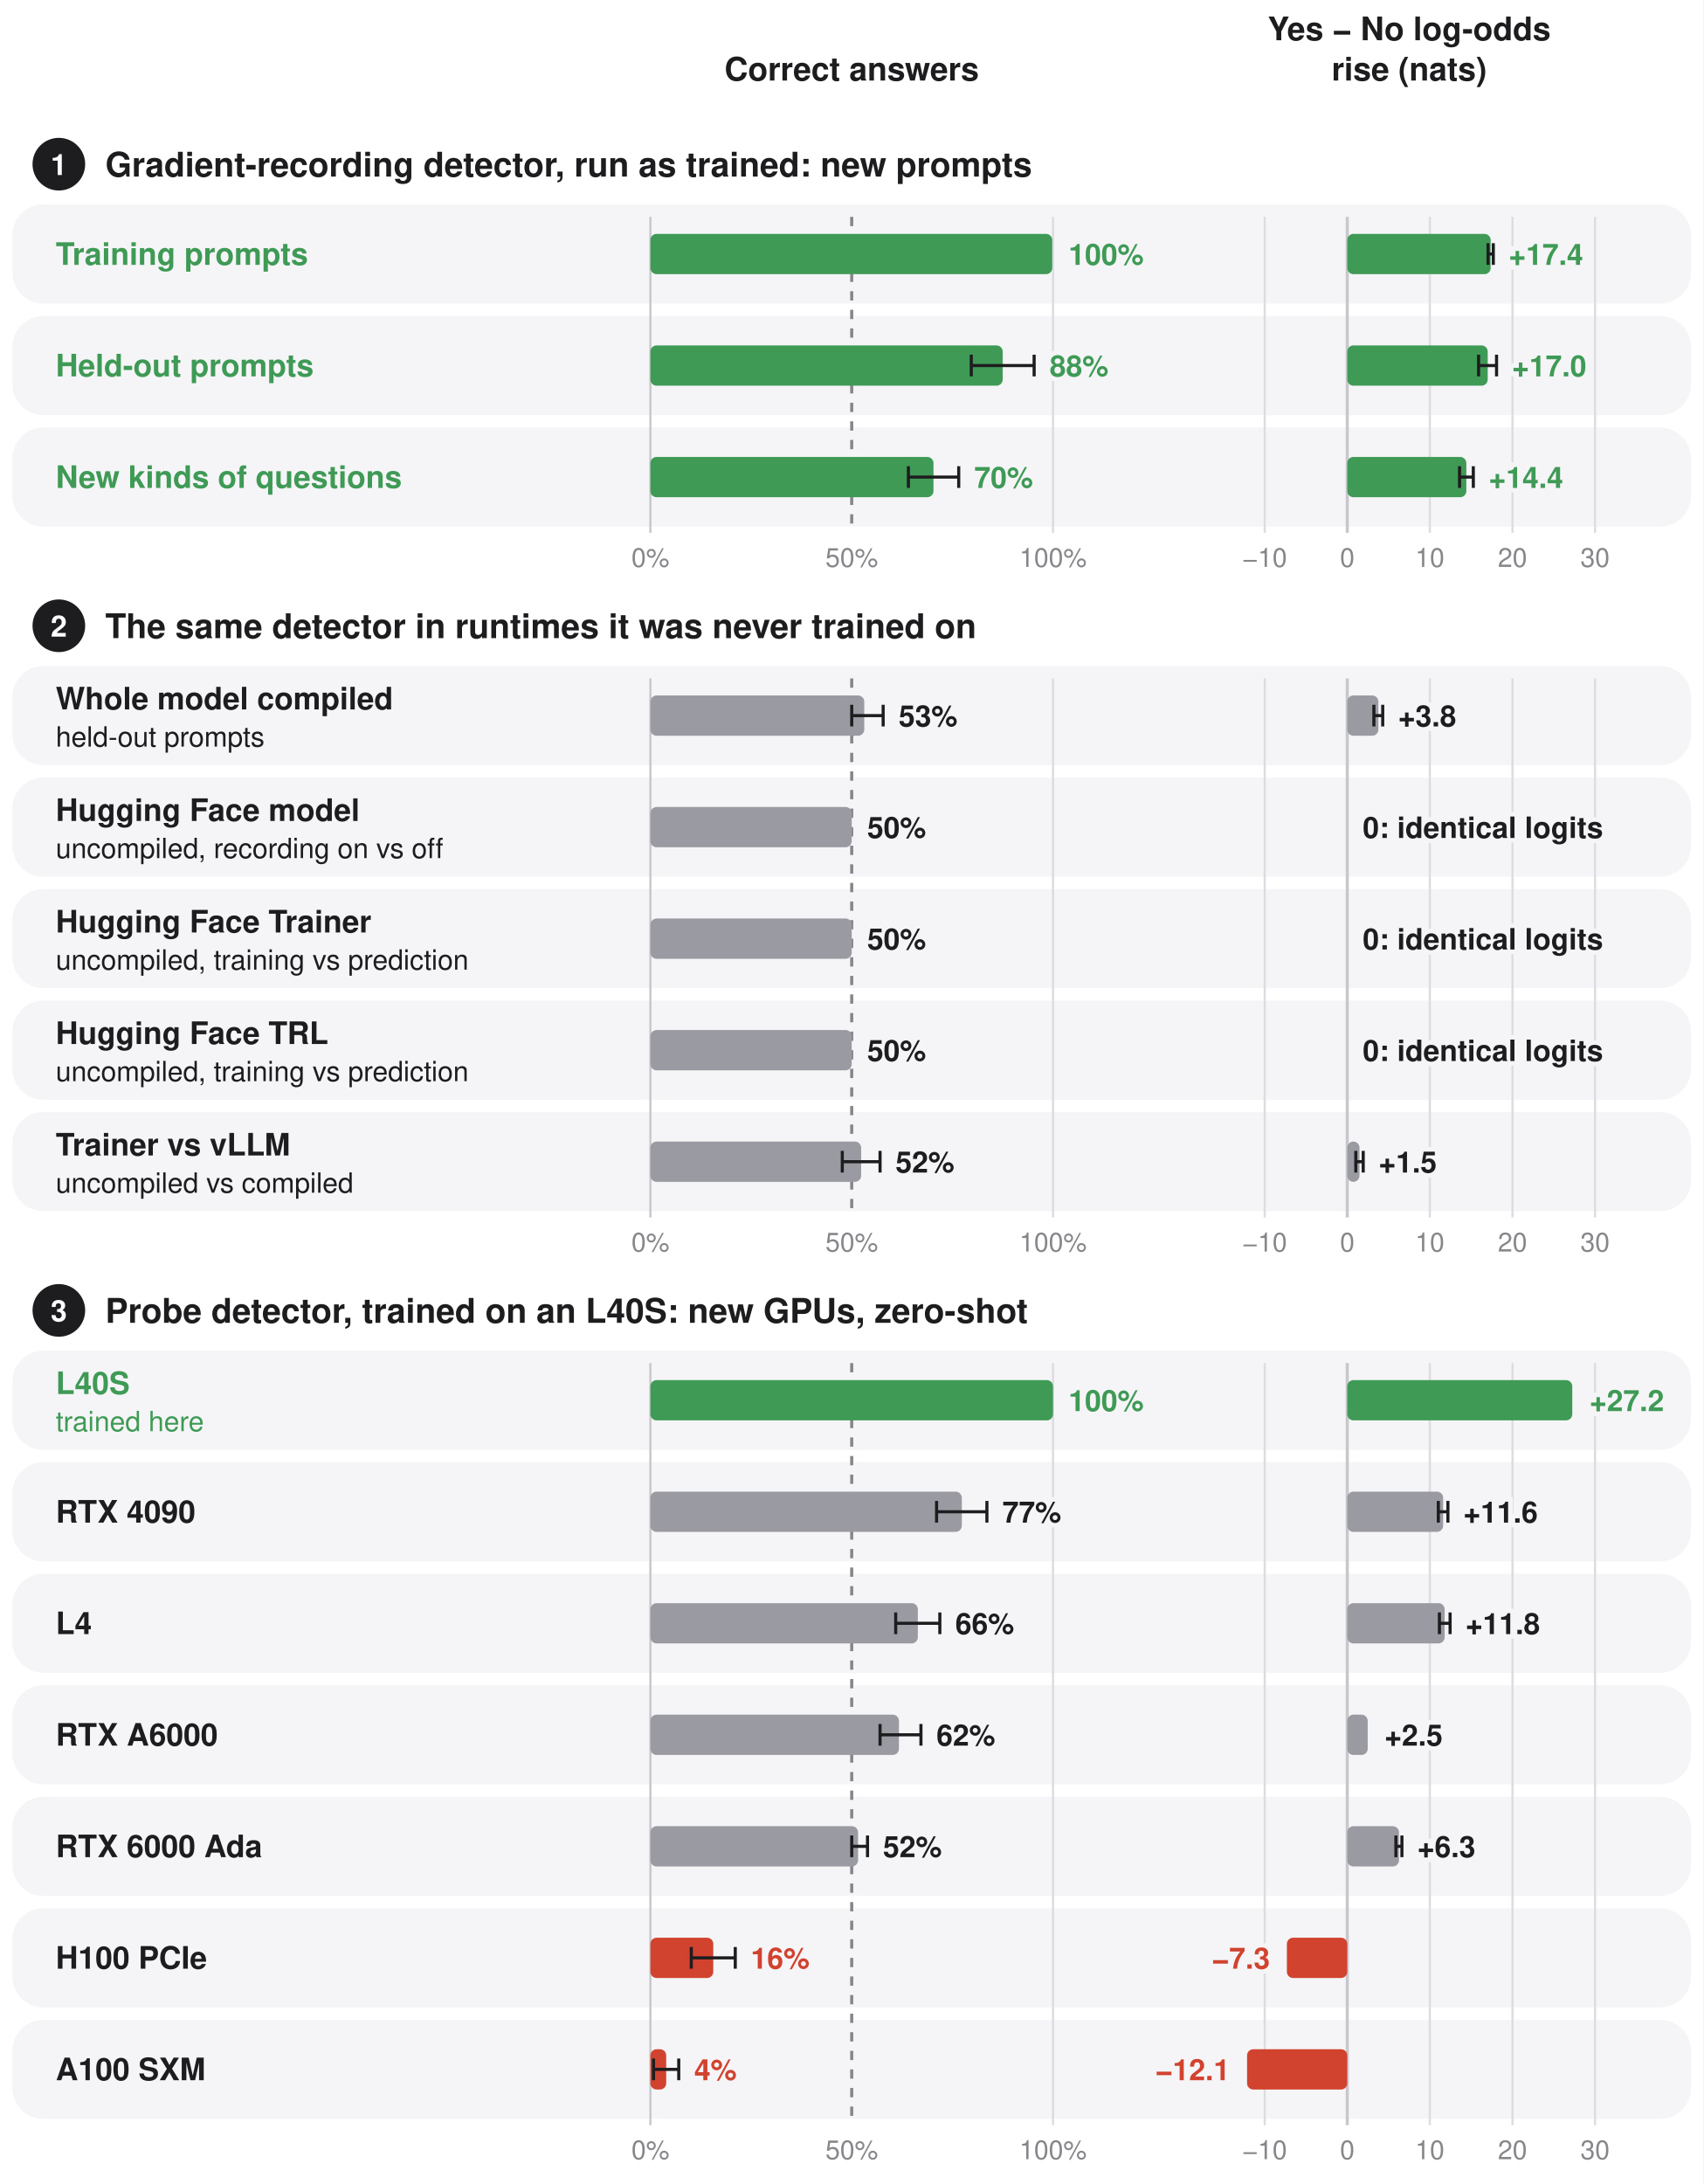
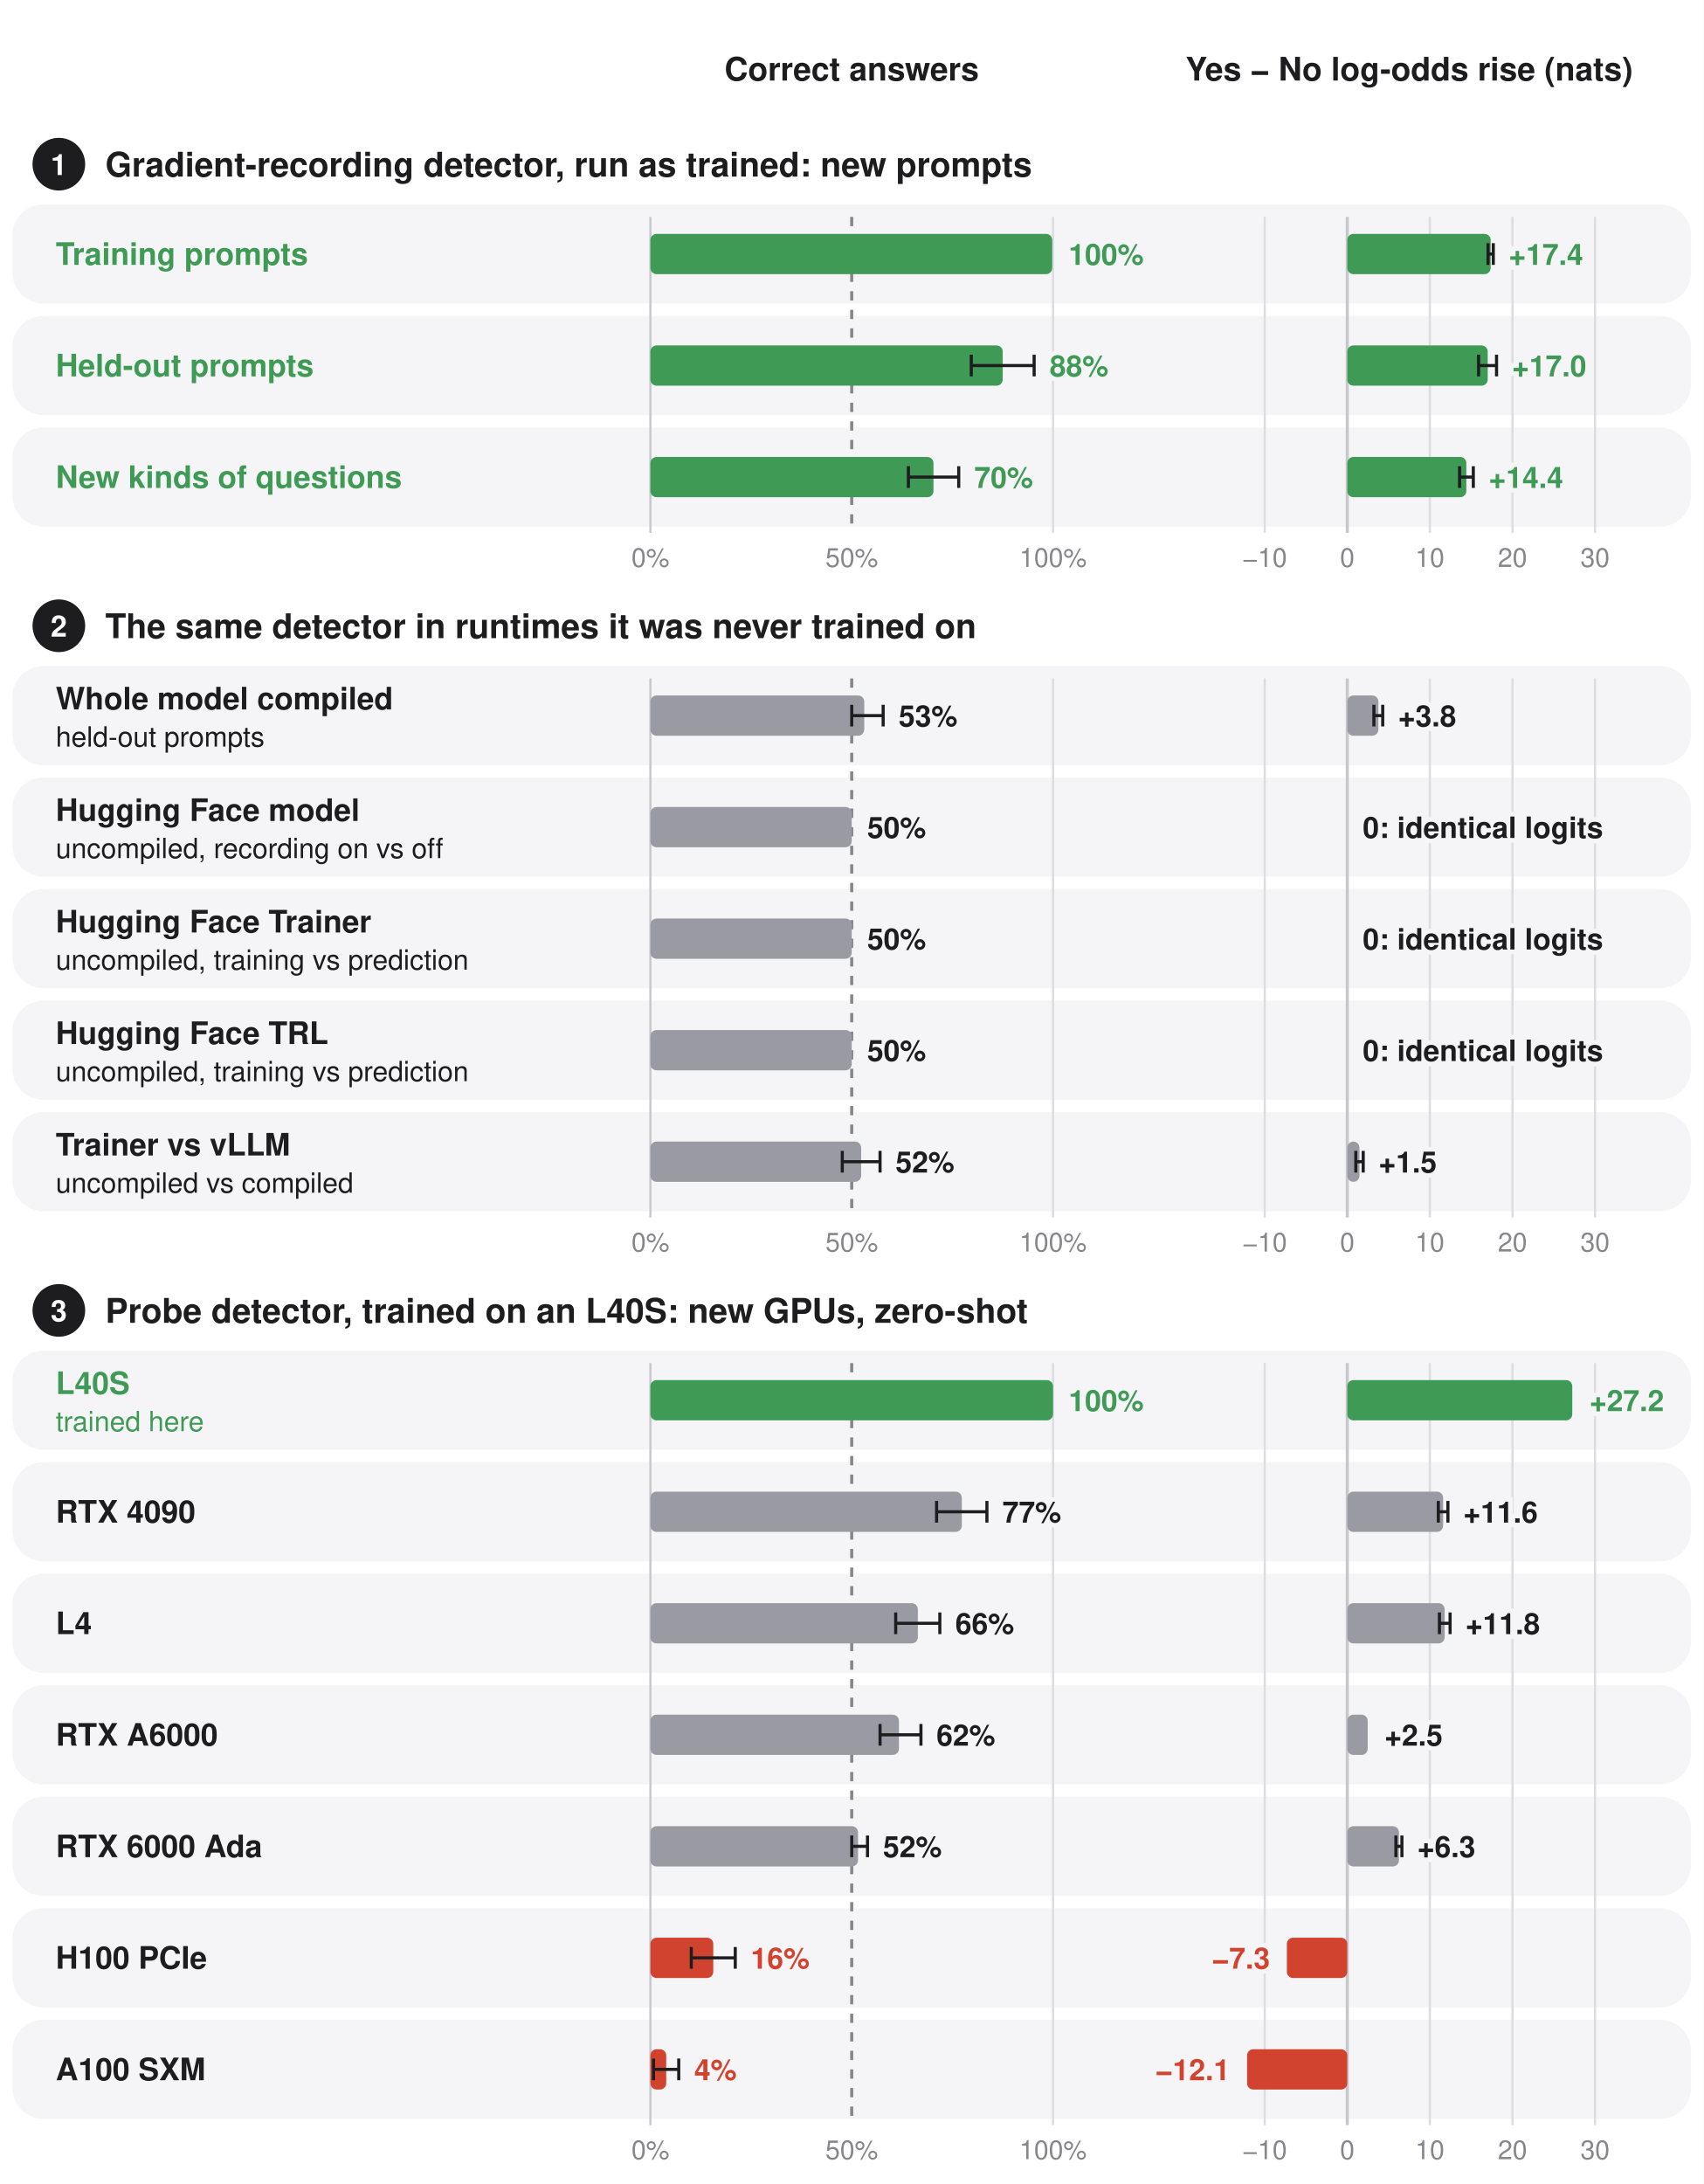
<svg xmlns="http://www.w3.org/2000/svg" width="1100" height="1410" viewBox="0 0 1100 1410">
  <defs>
    <filter id="shadow" x="-10%" y="-10%" width="120%" height="140%">
      <feGaussianBlur in="SourceAlpha" stdDeviation="7" />
      <feOffset dy="4" result="blur" />
      <feComponentTransfer>
        <feFuncA type="linear" slope="0.09" />
      </feComponentTransfer>
      <feMerge>
        <feMergeNode />
        <feMergeNode in="SourceGraphic" />
      </feMerge>
    </filter>
    <filter id="soft" x="-50%" y="-50%" width="200%" height="200%">
      <feGaussianBlur stdDeviation="6" />
    </filter>
  </defs>
  <rect width="100%" height="100%" fill="white" />
  <text x="550.0" y="52.0" font-family="Helvetica Neue, Helvetica, Arial, sans-serif" font-size="21" font-weight="700" fill="#1D1D1F" text-anchor="middle">Correct answers</text>
-   <text x="910.0" y="26.0" font-family="Helvetica Neue, Helvetica, Arial, sans-serif" font-size="21" font-weight="700" fill="#1D1D1F" text-anchor="middle">Yes − No log-odds</text>
-   <text x="910.0" y="52.0" font-family="Helvetica Neue, Helvetica, Arial, sans-serif" font-size="21" font-weight="700" fill="#1D1D1F" text-anchor="middle">rise (nats)</text>
+   <text x="910.0" y="52.0" font-family="Helvetica Neue, Helvetica, Arial, sans-serif" font-size="21" font-weight="700" fill="#1D1D1F" text-anchor="middle">Yes − No log-odds rise (nats)</text>
  <circle cx="38" cy="106" r="17" fill="#1D1D1F" />
  <text x="38.0" y="113.0" font-family="Helvetica Neue, Helvetica, Arial, sans-serif" font-size="19" font-weight="700" fill="white" text-anchor="middle">1</text>
  <text x="68.0" y="114.0" font-family="Helvetica Neue, Helvetica, Arial, sans-serif" font-size="22" font-weight="700" fill="#1D1D1F" text-anchor="start">Gradient-recording detector, run as trained: new prompts</text>
  <rect x="8" y="132" width="1084" height="64" rx="20" fill="#F5F5F7" />
  <text x="36.0" y="171.0" font-family="Helvetica Neue, Helvetica, Arial, sans-serif" font-size="20" font-weight="700" fill="#3E9A55" text-anchor="start">Training prompts</text>
  <rect x="8" y="204" width="1084" height="64" rx="20" fill="#F5F5F7" />
  <text x="36.0" y="243.0" font-family="Helvetica Neue, Helvetica, Arial, sans-serif" font-size="20" font-weight="700" fill="#3E9A55" text-anchor="start">Held-out prompts</text>
  <rect x="8" y="276" width="1084" height="64" rx="20" fill="#F5F5F7" />
  <text x="36.0" y="315.0" font-family="Helvetica Neue, Helvetica, Arial, sans-serif" font-size="20" font-weight="700" fill="#3E9A55" text-anchor="start">New kinds of questions</text>
  <line x1="420.0" y1="140" x2="420.0" y2="344" stroke="#C7C7CC" stroke-width="1.4" />
  <text x="420.0" y="366.0" font-family="Helvetica Neue, Helvetica, Arial, sans-serif" font-size="17" font-weight="400" fill="#86868B" text-anchor="middle">0%</text>
  <line x1="550.0" y1="140" x2="550.0" y2="344" stroke="#86868B" stroke-width="2" stroke-dasharray="6 6" />
  <text x="550.0" y="366.0" font-family="Helvetica Neue, Helvetica, Arial, sans-serif" font-size="17" font-weight="400" fill="#86868B" text-anchor="middle">50%</text>
  <line x1="680.0" y1="140" x2="680.0" y2="344" stroke="#DCDCE1" stroke-width="1.4" />
  <text x="680.0" y="366.0" font-family="Helvetica Neue, Helvetica, Arial, sans-serif" font-size="17" font-weight="400" fill="#86868B" text-anchor="middle">100%</text>
  <line x1="816.7" y1="140" x2="816.7" y2="344" stroke="#DCDCE1" stroke-width="1.4" />
  <text x="816.7" y="366.0" font-family="Helvetica Neue, Helvetica, Arial, sans-serif" font-size="17" font-weight="400" fill="#86868B" text-anchor="middle">−10</text>
  <line x1="870.0" y1="140" x2="870.0" y2="344" stroke="#C7C7CC" stroke-width="2" />
  <text x="870.0" y="366.0" font-family="Helvetica Neue, Helvetica, Arial, sans-serif" font-size="17" font-weight="400" fill="#86868B" text-anchor="middle">0</text>
  <line x1="923.3" y1="140" x2="923.3" y2="344" stroke="#DCDCE1" stroke-width="1.4" />
  <text x="923.3" y="366.0" font-family="Helvetica Neue, Helvetica, Arial, sans-serif" font-size="17" font-weight="400" fill="#86868B" text-anchor="middle">10</text>
  <line x1="976.7" y1="140" x2="976.7" y2="344" stroke="#DCDCE1" stroke-width="1.4" />
  <text x="976.7" y="366.0" font-family="Helvetica Neue, Helvetica, Arial, sans-serif" font-size="17" font-weight="400" fill="#86868B" text-anchor="middle">20</text>
  <line x1="1030.0" y1="140" x2="1030.0" y2="344" stroke="#DCDCE1" stroke-width="1.4" />
  <text x="1030.0" y="366.0" font-family="Helvetica Neue, Helvetica, Arial, sans-serif" font-size="17" font-weight="400" fill="#86868B" text-anchor="middle">30</text>
  <rect x="420.0" y="151.0" width="259.5" height="26" rx="4" fill="#3E9A55" />
  <text x="690.0" y="171.0" font-family="Helvetica Neue, Helvetica, Arial, sans-serif" font-size="19" font-weight="700" fill="#3E9A55" text-anchor="start" stroke="#F5F5F7" stroke-width="6" paint-order="stroke">100%</text>
  <rect x="870.0" y="151.0" width="92.6" height="26" rx="4" fill="#3E9A55" />
  <path d="M960.9 164.0H964.3M960.9 157.0V171.0M964.3 157.0V171.0" stroke="#1D1D1F" stroke-width="2" fill="none" />
  <text x="974.3" y="171.0" font-family="Helvetica Neue, Helvetica, Arial, sans-serif" font-size="19" font-weight="700" fill="#3E9A55" text-anchor="start" stroke="#F5F5F7" stroke-width="6" paint-order="stroke">+17.4</text>
  <rect x="420.0" y="223.0" width="227.5" height="26" rx="4" fill="#3E9A55" />
  <path d="M627.2 236.0H667.8M627.2 229.0V243.0M667.8 229.0V243.0" stroke="#1D1D1F" stroke-width="2" fill="none" />
  <text x="677.8" y="243.0" font-family="Helvetica Neue, Helvetica, Arial, sans-serif" font-size="19" font-weight="700" fill="#3E9A55" text-anchor="start" stroke="#F5F5F7" stroke-width="6" paint-order="stroke">88%</text>
  <rect x="870.0" y="223.0" width="90.7" height="26" rx="4" fill="#3E9A55" />
  <path d="M954.8 236.0H966.4M954.8 229.0V243.0M966.4 229.0V243.0" stroke="#1D1D1F" stroke-width="2" fill="none" />
  <text x="976.4" y="243.0" font-family="Helvetica Neue, Helvetica, Arial, sans-serif" font-size="19" font-weight="700" fill="#3E9A55" text-anchor="start" stroke="#F5F5F7" stroke-width="6" paint-order="stroke">+17.0</text>
  <rect x="420.0" y="295.0" width="182.8" height="26" rx="4" fill="#3E9A55" />
  <path d="M586.6 308.0H619.1M586.6 301.0V315.0M619.1 301.0V315.0" stroke="#1D1D1F" stroke-width="2" fill="none" />
  <text x="629.1" y="315.0" font-family="Helvetica Neue, Helvetica, Arial, sans-serif" font-size="19" font-weight="700" fill="#3E9A55" text-anchor="start" stroke="#F5F5F7" stroke-width="6" paint-order="stroke">70%</text>
  <rect x="870.0" y="295.0" width="76.9" height="26" rx="4" fill="#3E9A55" />
  <path d="M942.5 308.0H951.4M942.5 301.0V315.0M951.4 301.0V315.0" stroke="#1D1D1F" stroke-width="2" fill="none" />
  <text x="961.4" y="315.0" font-family="Helvetica Neue, Helvetica, Arial, sans-serif" font-size="19" font-weight="700" fill="#3E9A55" text-anchor="start" stroke="#F5F5F7" stroke-width="6" paint-order="stroke">+14.4</text>
  <circle cx="38" cy="404" r="17" fill="#1D1D1F" />
  <text x="38.0" y="411.0" font-family="Helvetica Neue, Helvetica, Arial, sans-serif" font-size="19" font-weight="700" fill="white" text-anchor="middle">2</text>
  <text x="68.0" y="412.0" font-family="Helvetica Neue, Helvetica, Arial, sans-serif" font-size="22" font-weight="700" fill="#1D1D1F" text-anchor="start">The same detector in runtimes it was never trained on</text>
  <rect x="8" y="430" width="1084" height="64" rx="20" fill="#F5F5F7" />
  <text x="36.0" y="458.0" font-family="Helvetica Neue, Helvetica, Arial, sans-serif" font-size="20" font-weight="700" fill="#1D1D1F" text-anchor="start">Whole model compiled</text>
  <text x="36.0" y="482.0" font-family="Helvetica Neue, Helvetica, Arial, sans-serif" font-size="18" font-weight="400" fill="#1D1D1F" text-anchor="start">held-out prompts</text>
  <rect x="8" y="502" width="1084" height="64" rx="20" fill="#F5F5F7" />
  <text x="36.0" y="530.0" font-family="Helvetica Neue, Helvetica, Arial, sans-serif" font-size="20" font-weight="700" fill="#1D1D1F" text-anchor="start">Hugging Face model</text>
  <text x="36.0" y="554.0" font-family="Helvetica Neue, Helvetica, Arial, sans-serif" font-size="18" font-weight="400" fill="#1D1D1F" text-anchor="start">uncompiled, recording on vs off</text>
  <rect x="8" y="574" width="1084" height="64" rx="20" fill="#F5F5F7" />
  <text x="36.0" y="602.0" font-family="Helvetica Neue, Helvetica, Arial, sans-serif" font-size="20" font-weight="700" fill="#1D1D1F" text-anchor="start">Hugging Face Trainer</text>
  <text x="36.0" y="626.0" font-family="Helvetica Neue, Helvetica, Arial, sans-serif" font-size="18" font-weight="400" fill="#1D1D1F" text-anchor="start">uncompiled, training vs prediction</text>
  <rect x="8" y="646" width="1084" height="64" rx="20" fill="#F5F5F7" />
  <text x="36.0" y="674.0" font-family="Helvetica Neue, Helvetica, Arial, sans-serif" font-size="20" font-weight="700" fill="#1D1D1F" text-anchor="start">Hugging Face TRL</text>
  <text x="36.0" y="698.0" font-family="Helvetica Neue, Helvetica, Arial, sans-serif" font-size="18" font-weight="400" fill="#1D1D1F" text-anchor="start">uncompiled, training vs prediction</text>
  <rect x="8" y="718" width="1084" height="64" rx="20" fill="#F5F5F7" />
  <text x="36.0" y="746.0" font-family="Helvetica Neue, Helvetica, Arial, sans-serif" font-size="20" font-weight="700" fill="#1D1D1F" text-anchor="start">Trainer vs vLLM</text>
  <text x="36.0" y="770.0" font-family="Helvetica Neue, Helvetica, Arial, sans-serif" font-size="18" font-weight="400" fill="#1D1D1F" text-anchor="start">uncompiled vs compiled</text>
  <line x1="420.0" y1="438" x2="420.0" y2="786" stroke="#C7C7CC" stroke-width="1.4" />
  <text x="420.0" y="808.0" font-family="Helvetica Neue, Helvetica, Arial, sans-serif" font-size="17" font-weight="400" fill="#86868B" text-anchor="middle">0%</text>
  <line x1="550.0" y1="438" x2="550.0" y2="786" stroke="#86868B" stroke-width="2" stroke-dasharray="6 6" />
  <text x="550.0" y="808.0" font-family="Helvetica Neue, Helvetica, Arial, sans-serif" font-size="17" font-weight="400" fill="#86868B" text-anchor="middle">50%</text>
  <line x1="680.0" y1="438" x2="680.0" y2="786" stroke="#DCDCE1" stroke-width="1.4" />
  <text x="680.0" y="808.0" font-family="Helvetica Neue, Helvetica, Arial, sans-serif" font-size="17" font-weight="400" fill="#86868B" text-anchor="middle">100%</text>
  <line x1="816.7" y1="438" x2="816.7" y2="786" stroke="#DCDCE1" stroke-width="1.4" />
  <text x="816.7" y="808.0" font-family="Helvetica Neue, Helvetica, Arial, sans-serif" font-size="17" font-weight="400" fill="#86868B" text-anchor="middle">−10</text>
  <line x1="870.0" y1="438" x2="870.0" y2="786" stroke="#C7C7CC" stroke-width="2" />
  <text x="870.0" y="808.0" font-family="Helvetica Neue, Helvetica, Arial, sans-serif" font-size="17" font-weight="400" fill="#86868B" text-anchor="middle">0</text>
  <line x1="923.3" y1="438" x2="923.3" y2="786" stroke="#DCDCE1" stroke-width="1.4" />
  <text x="923.3" y="808.0" font-family="Helvetica Neue, Helvetica, Arial, sans-serif" font-size="17" font-weight="400" fill="#86868B" text-anchor="middle">10</text>
  <line x1="976.7" y1="438" x2="976.7" y2="786" stroke="#DCDCE1" stroke-width="1.4" />
  <text x="976.7" y="808.0" font-family="Helvetica Neue, Helvetica, Arial, sans-serif" font-size="17" font-weight="400" fill="#86868B" text-anchor="middle">20</text>
  <line x1="1030.0" y1="438" x2="1030.0" y2="786" stroke="#DCDCE1" stroke-width="1.4" />
  <text x="1030.0" y="808.0" font-family="Helvetica Neue, Helvetica, Arial, sans-serif" font-size="17" font-weight="400" fill="#86868B" text-anchor="middle">30</text>
  <rect x="420.0" y="449.0" width="138.1" height="26" rx="4" fill="#9A9AA2" />
  <path d="M550.0 462.0H570.3M550.0 455.0V469.0M570.3 455.0V469.0" stroke="#1D1D1F" stroke-width="2" fill="none" />
  <text x="580.3" y="469.0" font-family="Helvetica Neue, Helvetica, Arial, sans-serif" font-size="19" font-weight="700" fill="#1D1D1F" text-anchor="start" stroke="#F5F5F7" stroke-width="6" paint-order="stroke">53%</text>
  <rect x="870.0" y="449.0" width="20.1" height="26" rx="4" fill="#9A9AA2" />
  <path d="M887.2 462.0H892.9M887.2 455.0V469.0M892.9 455.0V469.0" stroke="#1D1D1F" stroke-width="2" fill="none" />
  <text x="902.9" y="469.0" font-family="Helvetica Neue, Helvetica, Arial, sans-serif" font-size="19" font-weight="700" fill="#1D1D1F" text-anchor="start" stroke="#F5F5F7" stroke-width="6" paint-order="stroke">+3.8</text>
  <rect x="420.0" y="521.0" width="130.0" height="26" rx="4" fill="#9A9AA2" />
  <text x="560.0" y="541.0" font-family="Helvetica Neue, Helvetica, Arial, sans-serif" font-size="19" font-weight="700" fill="#1D1D1F" text-anchor="start" stroke="#F5F5F7" stroke-width="6" paint-order="stroke">50%</text>
  <text x="880.0" y="541.0" font-family="Helvetica Neue, Helvetica, Arial, sans-serif" font-size="19" font-weight="700" fill="#1D1D1F" text-anchor="start" stroke="#F5F5F7" stroke-width="6" paint-order="stroke">0: identical logits</text>
  <rect x="420.0" y="593.0" width="130.0" height="26" rx="4" fill="#9A9AA2" />
  <text x="560.0" y="613.0" font-family="Helvetica Neue, Helvetica, Arial, sans-serif" font-size="19" font-weight="700" fill="#1D1D1F" text-anchor="start" stroke="#F5F5F7" stroke-width="6" paint-order="stroke">50%</text>
  <text x="880.0" y="613.0" font-family="Helvetica Neue, Helvetica, Arial, sans-serif" font-size="19" font-weight="700" fill="#1D1D1F" text-anchor="start" stroke="#F5F5F7" stroke-width="6" paint-order="stroke">0: identical logits</text>
  <rect x="420.0" y="665.0" width="130.0" height="26" rx="4" fill="#9A9AA2" />
  <text x="560.0" y="685.0" font-family="Helvetica Neue, Helvetica, Arial, sans-serif" font-size="19" font-weight="700" fill="#1D1D1F" text-anchor="start" stroke="#F5F5F7" stroke-width="6" paint-order="stroke">50%</text>
  <text x="880.0" y="685.0" font-family="Helvetica Neue, Helvetica, Arial, sans-serif" font-size="19" font-weight="700" fill="#1D1D1F" text-anchor="start" stroke="#F5F5F7" stroke-width="6" paint-order="stroke">0: identical logits</text>
  <rect x="420.0" y="737.0" width="136.1" height="26" rx="4" fill="#9A9AA2" />
  <path d="M543.9 750.0H568.3M543.9 743.0V757.0M568.3 743.0V757.0" stroke="#1D1D1F" stroke-width="2" fill="none" />
  <text x="578.3" y="757.0" font-family="Helvetica Neue, Helvetica, Arial, sans-serif" font-size="19" font-weight="700" fill="#1D1D1F" text-anchor="start" stroke="#F5F5F7" stroke-width="6" paint-order="stroke">52%</text>
  <rect x="870.0" y="737.0" width="7.9" height="26" rx="4" fill="#9A9AA2" />
  <path d="M875.5 750.0H880.3M875.5 743.0V757.0M880.3 743.0V757.0" stroke="#1D1D1F" stroke-width="2" fill="none" />
  <text x="890.3" y="757.0" font-family="Helvetica Neue, Helvetica, Arial, sans-serif" font-size="19" font-weight="700" fill="#1D1D1F" text-anchor="start" stroke="#F5F5F7" stroke-width="6" paint-order="stroke">+1.5</text>
  <circle cx="38" cy="846" r="17" fill="#1D1D1F" />
  <text x="38.0" y="853.0" font-family="Helvetica Neue, Helvetica, Arial, sans-serif" font-size="19" font-weight="700" fill="white" text-anchor="middle">3</text>
  <text x="68.0" y="854.0" font-family="Helvetica Neue, Helvetica, Arial, sans-serif" font-size="22" font-weight="700" fill="#1D1D1F" text-anchor="start">Probe detector, trained on an L40S: new GPUs, zero-shot</text>
  <rect x="8" y="872" width="1084" height="64" rx="20" fill="#F5F5F7" />
  <text x="36.0" y="900.0" font-family="Helvetica Neue, Helvetica, Arial, sans-serif" font-size="20" font-weight="700" fill="#3E9A55" text-anchor="start">L40S</text>
  <text x="36.0" y="924.0" font-family="Helvetica Neue, Helvetica, Arial, sans-serif" font-size="18" font-weight="400" fill="#3E9A55" text-anchor="start">trained here</text>
  <rect x="8" y="944" width="1084" height="64" rx="20" fill="#F5F5F7" />
  <text x="36.0" y="983.0" font-family="Helvetica Neue, Helvetica, Arial, sans-serif" font-size="20" font-weight="700" fill="#1D1D1F" text-anchor="start">RTX 4090</text>
  <rect x="8" y="1016" width="1084" height="64" rx="20" fill="#F5F5F7" />
  <text x="36.0" y="1055.0" font-family="Helvetica Neue, Helvetica, Arial, sans-serif" font-size="20" font-weight="700" fill="#1D1D1F" text-anchor="start">L4</text>
  <rect x="8" y="1088" width="1084" height="64" rx="20" fill="#F5F5F7" />
  <text x="36.0" y="1127.0" font-family="Helvetica Neue, Helvetica, Arial, sans-serif" font-size="20" font-weight="700" fill="#1D1D1F" text-anchor="start">RTX A6000</text>
  <rect x="8" y="1160" width="1084" height="64" rx="20" fill="#F5F5F7" />
  <text x="36.0" y="1199.0" font-family="Helvetica Neue, Helvetica, Arial, sans-serif" font-size="20" font-weight="700" fill="#1D1D1F" text-anchor="start">RTX 6000 Ada</text>
  <rect x="8" y="1232" width="1084" height="64" rx="20" fill="#F5F5F7" />
  <text x="36.0" y="1271.0" font-family="Helvetica Neue, Helvetica, Arial, sans-serif" font-size="20" font-weight="700" fill="#1D1D1F" text-anchor="start">H100 PCIe</text>
  <rect x="8" y="1304" width="1084" height="64" rx="20" fill="#F5F5F7" />
  <text x="36.0" y="1343.0" font-family="Helvetica Neue, Helvetica, Arial, sans-serif" font-size="20" font-weight="700" fill="#1D1D1F" text-anchor="start">A100 SXM</text>
  <line x1="420.0" y1="880" x2="420.0" y2="1372" stroke="#C7C7CC" stroke-width="1.4" />
  <text x="420.0" y="1394.0" font-family="Helvetica Neue, Helvetica, Arial, sans-serif" font-size="17" font-weight="400" fill="#86868B" text-anchor="middle">0%</text>
  <line x1="550.0" y1="880" x2="550.0" y2="1372" stroke="#86868B" stroke-width="2" stroke-dasharray="6 6" />
  <text x="550.0" y="1394.0" font-family="Helvetica Neue, Helvetica, Arial, sans-serif" font-size="17" font-weight="400" fill="#86868B" text-anchor="middle">50%</text>
  <line x1="680.0" y1="880" x2="680.0" y2="1372" stroke="#DCDCE1" stroke-width="1.4" />
  <text x="680.0" y="1394.0" font-family="Helvetica Neue, Helvetica, Arial, sans-serif" font-size="17" font-weight="400" fill="#86868B" text-anchor="middle">100%</text>
  <line x1="816.7" y1="880" x2="816.7" y2="1372" stroke="#DCDCE1" stroke-width="1.4" />
  <text x="816.7" y="1394.0" font-family="Helvetica Neue, Helvetica, Arial, sans-serif" font-size="17" font-weight="400" fill="#86868B" text-anchor="middle">−10</text>
  <line x1="870.0" y1="880" x2="870.0" y2="1372" stroke="#C7C7CC" stroke-width="2" />
  <text x="870.0" y="1394.0" font-family="Helvetica Neue, Helvetica, Arial, sans-serif" font-size="17" font-weight="400" fill="#86868B" text-anchor="middle">0</text>
  <line x1="923.3" y1="880" x2="923.3" y2="1372" stroke="#DCDCE1" stroke-width="1.4" />
  <text x="923.3" y="1394.0" font-family="Helvetica Neue, Helvetica, Arial, sans-serif" font-size="17" font-weight="400" fill="#86868B" text-anchor="middle">10</text>
  <line x1="976.7" y1="880" x2="976.7" y2="1372" stroke="#DCDCE1" stroke-width="1.4" />
  <text x="976.7" y="1394.0" font-family="Helvetica Neue, Helvetica, Arial, sans-serif" font-size="17" font-weight="400" fill="#86868B" text-anchor="middle">20</text>
  <line x1="1030.0" y1="880" x2="1030.0" y2="1372" stroke="#DCDCE1" stroke-width="1.4" />
  <text x="1030.0" y="1394.0" font-family="Helvetica Neue, Helvetica, Arial, sans-serif" font-size="17" font-weight="400" fill="#86868B" text-anchor="middle">30</text>
  <rect x="420.0" y="891.0" width="260.0" height="26" rx="4" fill="#3E9A55" />
  <text x="690.0" y="911.0" font-family="Helvetica Neue, Helvetica, Arial, sans-serif" font-size="19" font-weight="700" fill="#3E9A55" text-anchor="start" stroke="#F5F5F7" stroke-width="6" paint-order="stroke">100%</text>
  <rect x="870.0" y="891.0" width="145.3" height="26" rx="4" fill="#3E9A55" />
  <text x="1026.5" y="911.0" font-family="Helvetica Neue, Helvetica, Arial, sans-serif" font-size="19" font-weight="700" fill="#3E9A55" text-anchor="start" stroke="#F5F5F7" stroke-width="6" paint-order="stroke">+27.2</text>
  <rect x="420.0" y="963.0" width="201.1" height="26" rx="4" fill="#9A9AA2" />
  <path d="M604.8 976.0H637.3M604.8 969.0V983.0M637.3 969.0V983.0" stroke="#1D1D1F" stroke-width="2" fill="none" />
  <text x="647.3" y="983.0" font-family="Helvetica Neue, Helvetica, Arial, sans-serif" font-size="19" font-weight="700" fill="#1D1D1F" text-anchor="start" stroke="#F5F5F7" stroke-width="6" paint-order="stroke">77%</text>
  <rect x="870.0" y="963.0" width="61.9" height="26" rx="4" fill="#9A9AA2" />
  <path d="M928.8 976.0H935.0M928.8 969.0V983.0M935.0 969.0V983.0" stroke="#1D1D1F" stroke-width="2" fill="none" />
  <text x="945.0" y="983.0" font-family="Helvetica Neue, Helvetica, Arial, sans-serif" font-size="19" font-weight="700" fill="#1D1D1F" text-anchor="start" stroke="#F5F5F7" stroke-width="6" paint-order="stroke">+11.6</text>
  <rect x="420.0" y="1035.0" width="172.7" height="26" rx="4" fill="#9A9AA2" />
  <path d="M578.4 1048.0H606.9M578.4 1041.0V1055.0M606.9 1041.0V1055.0" stroke="#1D1D1F" stroke-width="2" fill="none" />
  <text x="616.9" y="1055.0" font-family="Helvetica Neue, Helvetica, Arial, sans-serif" font-size="19" font-weight="700" fill="#1D1D1F" text-anchor="start" stroke="#F5F5F7" stroke-width="6" paint-order="stroke">66%</text>
  <rect x="870.0" y="1035.0" width="62.9" height="26" rx="4" fill="#9A9AA2" />
  <path d="M929.5 1048.0H936.4M929.5 1041.0V1055.0M936.4 1041.0V1055.0" stroke="#1D1D1F" stroke-width="2" fill="none" />
  <text x="946.4" y="1055.0" font-family="Helvetica Neue, Helvetica, Arial, sans-serif" font-size="19" font-weight="700" fill="#1D1D1F" text-anchor="start" stroke="#F5F5F7" stroke-width="6" paint-order="stroke">+11.8</text>
  <rect x="420.0" y="1107.0" width="160.5" height="26" rx="4" fill="#9A9AA2" />
  <path d="M568.3 1120.0H594.7M568.3 1113.0V1127.0M594.7 1113.0V1127.0" stroke="#1D1D1F" stroke-width="2" fill="none" />
  <text x="604.7" y="1127.0" font-family="Helvetica Neue, Helvetica, Arial, sans-serif" font-size="19" font-weight="700" fill="#1D1D1F" text-anchor="start" stroke="#F5F5F7" stroke-width="6" paint-order="stroke">62%</text>
  <rect x="870.0" y="1107.0" width="13.2" height="26" rx="4" fill="#9A9AA2" />
  <text x="894.1" y="1127.0" font-family="Helvetica Neue, Helvetica, Arial, sans-serif" font-size="19" font-weight="700" fill="#1D1D1F" text-anchor="start" stroke="#F5F5F7" stroke-width="6" paint-order="stroke">+2.5</text>
  <rect x="420.0" y="1179.0" width="134.1" height="26" rx="4" fill="#9A9AA2" />
  <path d="M550.0 1192.0H560.2M550.0 1185.0V1199.0M560.2 1185.0V1199.0" stroke="#1D1D1F" stroke-width="2" fill="none" />
  <text x="570.2" y="1199.0" font-family="Helvetica Neue, Helvetica, Arial, sans-serif" font-size="19" font-weight="700" fill="#1D1D1F" text-anchor="start" stroke="#F5F5F7" stroke-width="6" paint-order="stroke">52%</text>
  <rect x="870.0" y="1179.0" width="33.4" height="26" rx="4" fill="#9A9AA2" />
  <path d="M901.4 1192.0H905.3M901.4 1185.0V1199.0M905.3 1185.0V1199.0" stroke="#1D1D1F" stroke-width="2" fill="none" />
  <text x="915.3" y="1199.0" font-family="Helvetica Neue, Helvetica, Arial, sans-serif" font-size="19" font-weight="700" fill="#1D1D1F" text-anchor="start" stroke="#F5F5F7" stroke-width="6" paint-order="stroke">+6.3</text>
  <rect x="420.0" y="1251.0" width="40.6" height="26" rx="4" fill="#D2432F" />
  <path d="M446.4 1264.0H474.8M446.4 1257.0V1271.0M474.8 1257.0V1271.0" stroke="#1D1D1F" stroke-width="2" fill="none" />
  <text x="484.8" y="1271.0" font-family="Helvetica Neue, Helvetica, Arial, sans-serif" font-size="19" font-weight="700" fill="#D2432F" text-anchor="start" stroke="#F5F5F7" stroke-width="6" paint-order="stroke">16%</text>
  <rect x="831.0" y="1251.0" width="39.0" height="26" rx="4" fill="#D2432F" />
  <text x="820.1" y="1271.0" font-family="Helvetica Neue, Helvetica, Arial, sans-serif" font-size="19" font-weight="700" fill="#D2432F" text-anchor="end" stroke="#F5F5F7" stroke-width="6" paint-order="stroke">−7.3</text>
  <rect x="420.0" y="1323.0" width="10.2" height="26" rx="4" fill="#D2432F" />
  <path d="M422.0 1336.0H438.3M422.0 1329.0V1343.0M438.3 1329.0V1343.0" stroke="#1D1D1F" stroke-width="2" fill="none" />
  <text x="448.3" y="1343.0" font-family="Helvetica Neue, Helvetica, Arial, sans-serif" font-size="19" font-weight="700" fill="#D2432F" text-anchor="start" stroke="#F5F5F7" stroke-width="6" paint-order="stroke">4%</text>
  <rect x="805.3" y="1323.0" width="64.7" height="26" rx="4" fill="#D2432F" />
  <text x="794.2" y="1343.0" font-family="Helvetica Neue, Helvetica, Arial, sans-serif" font-size="19" font-weight="700" fill="#D2432F" text-anchor="end" stroke="#F5F5F7" stroke-width="6" paint-order="stroke">−12.1</text>
</svg>
